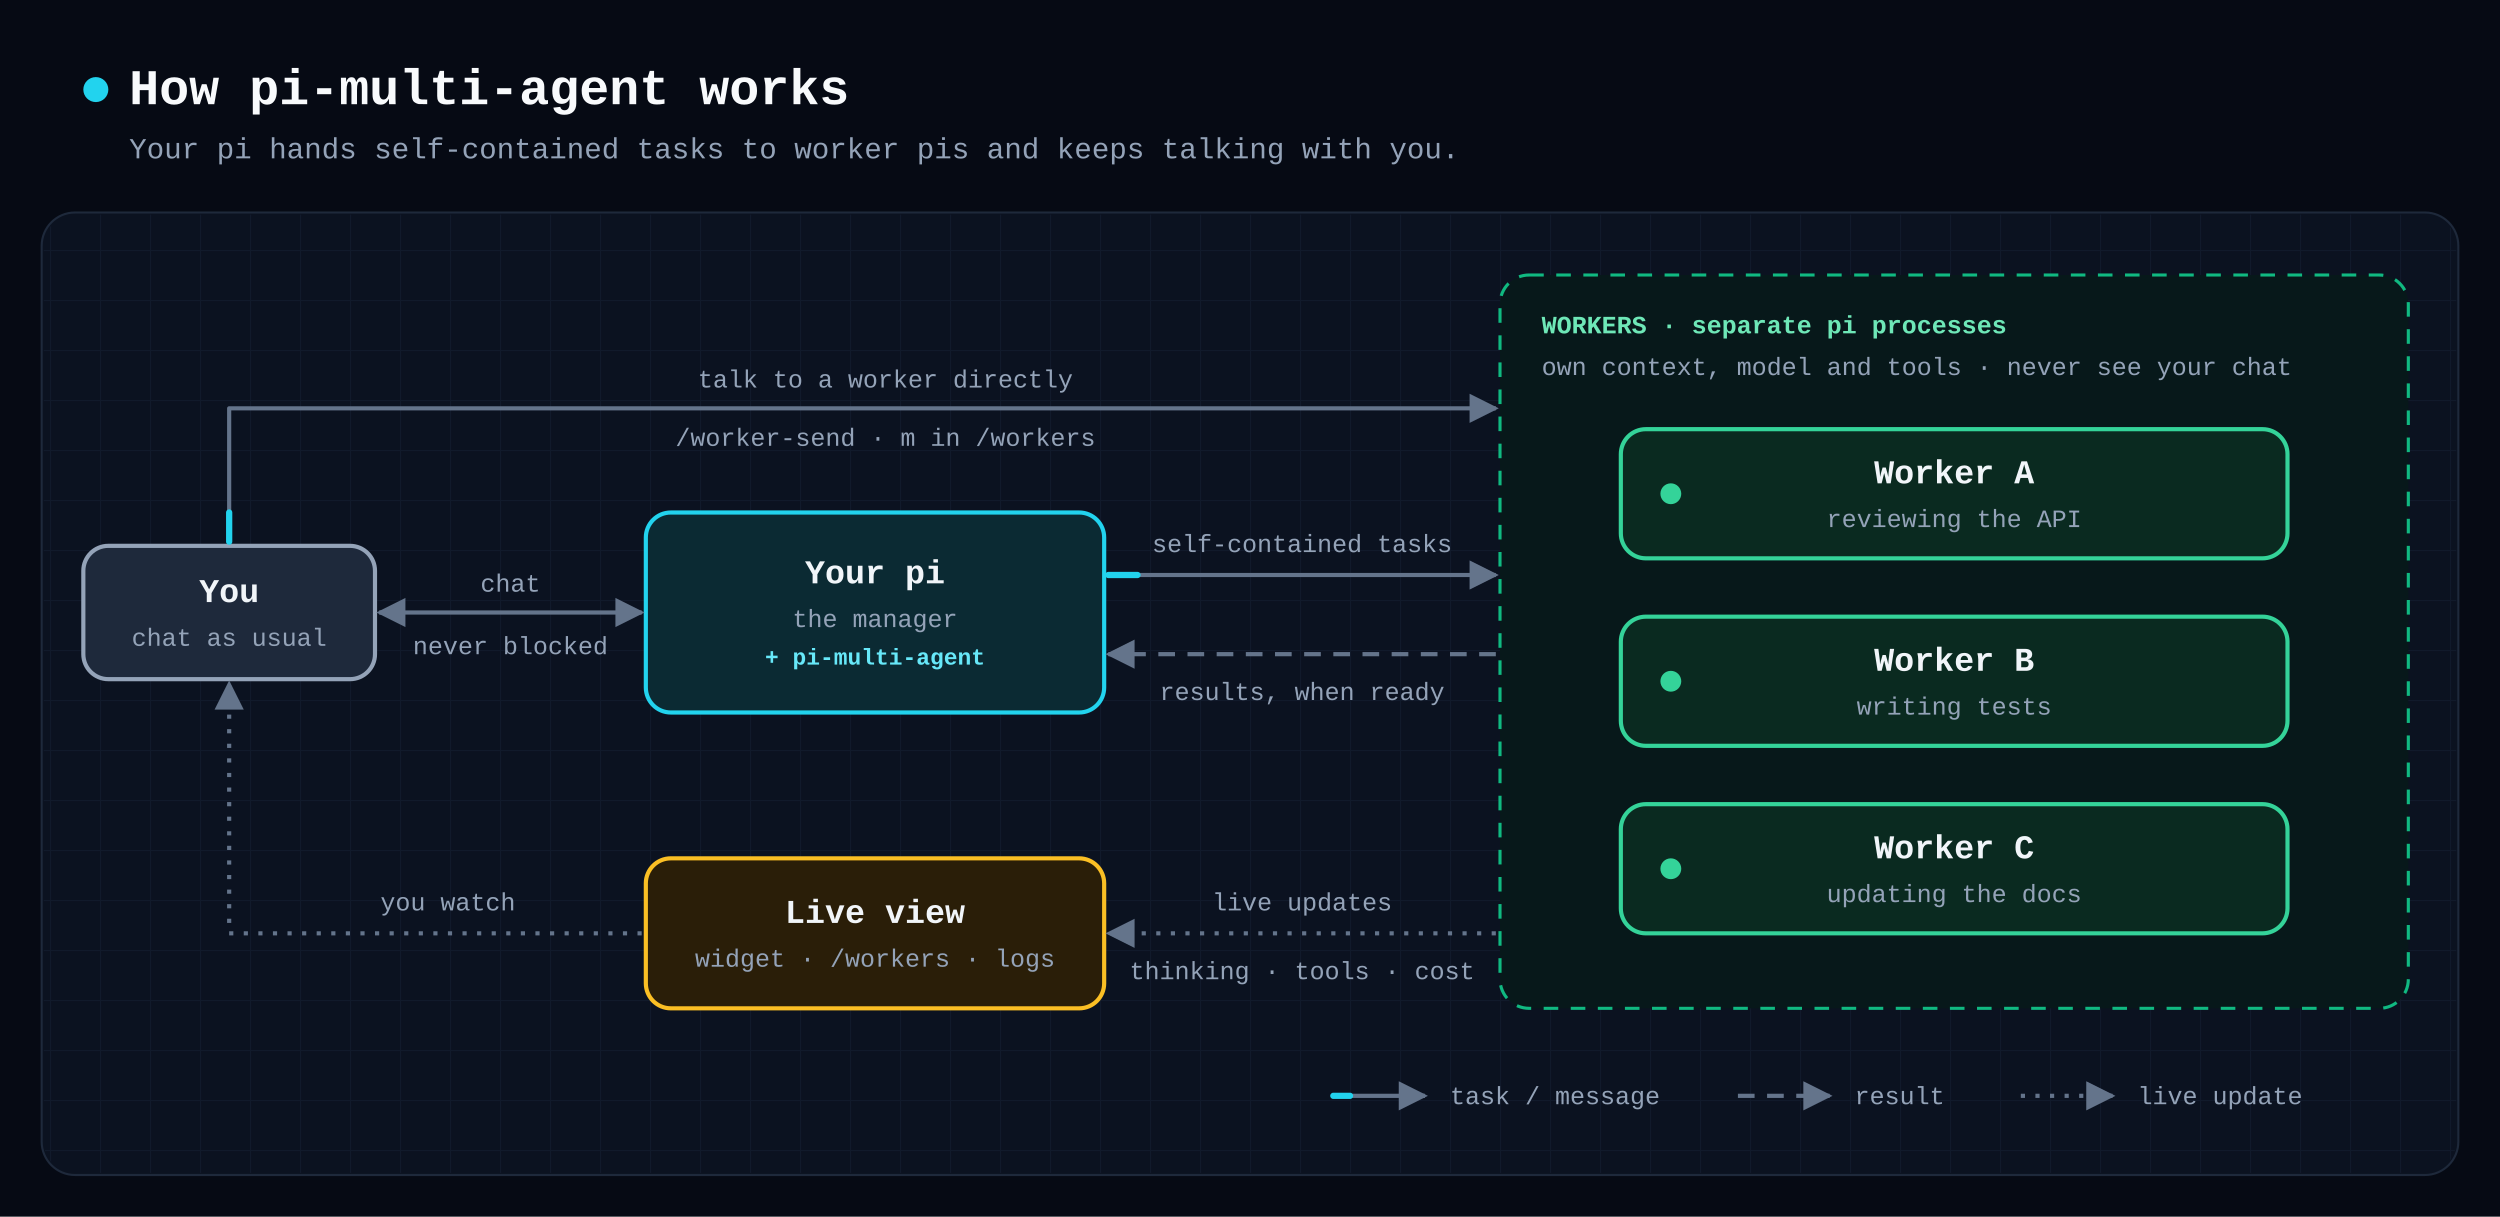
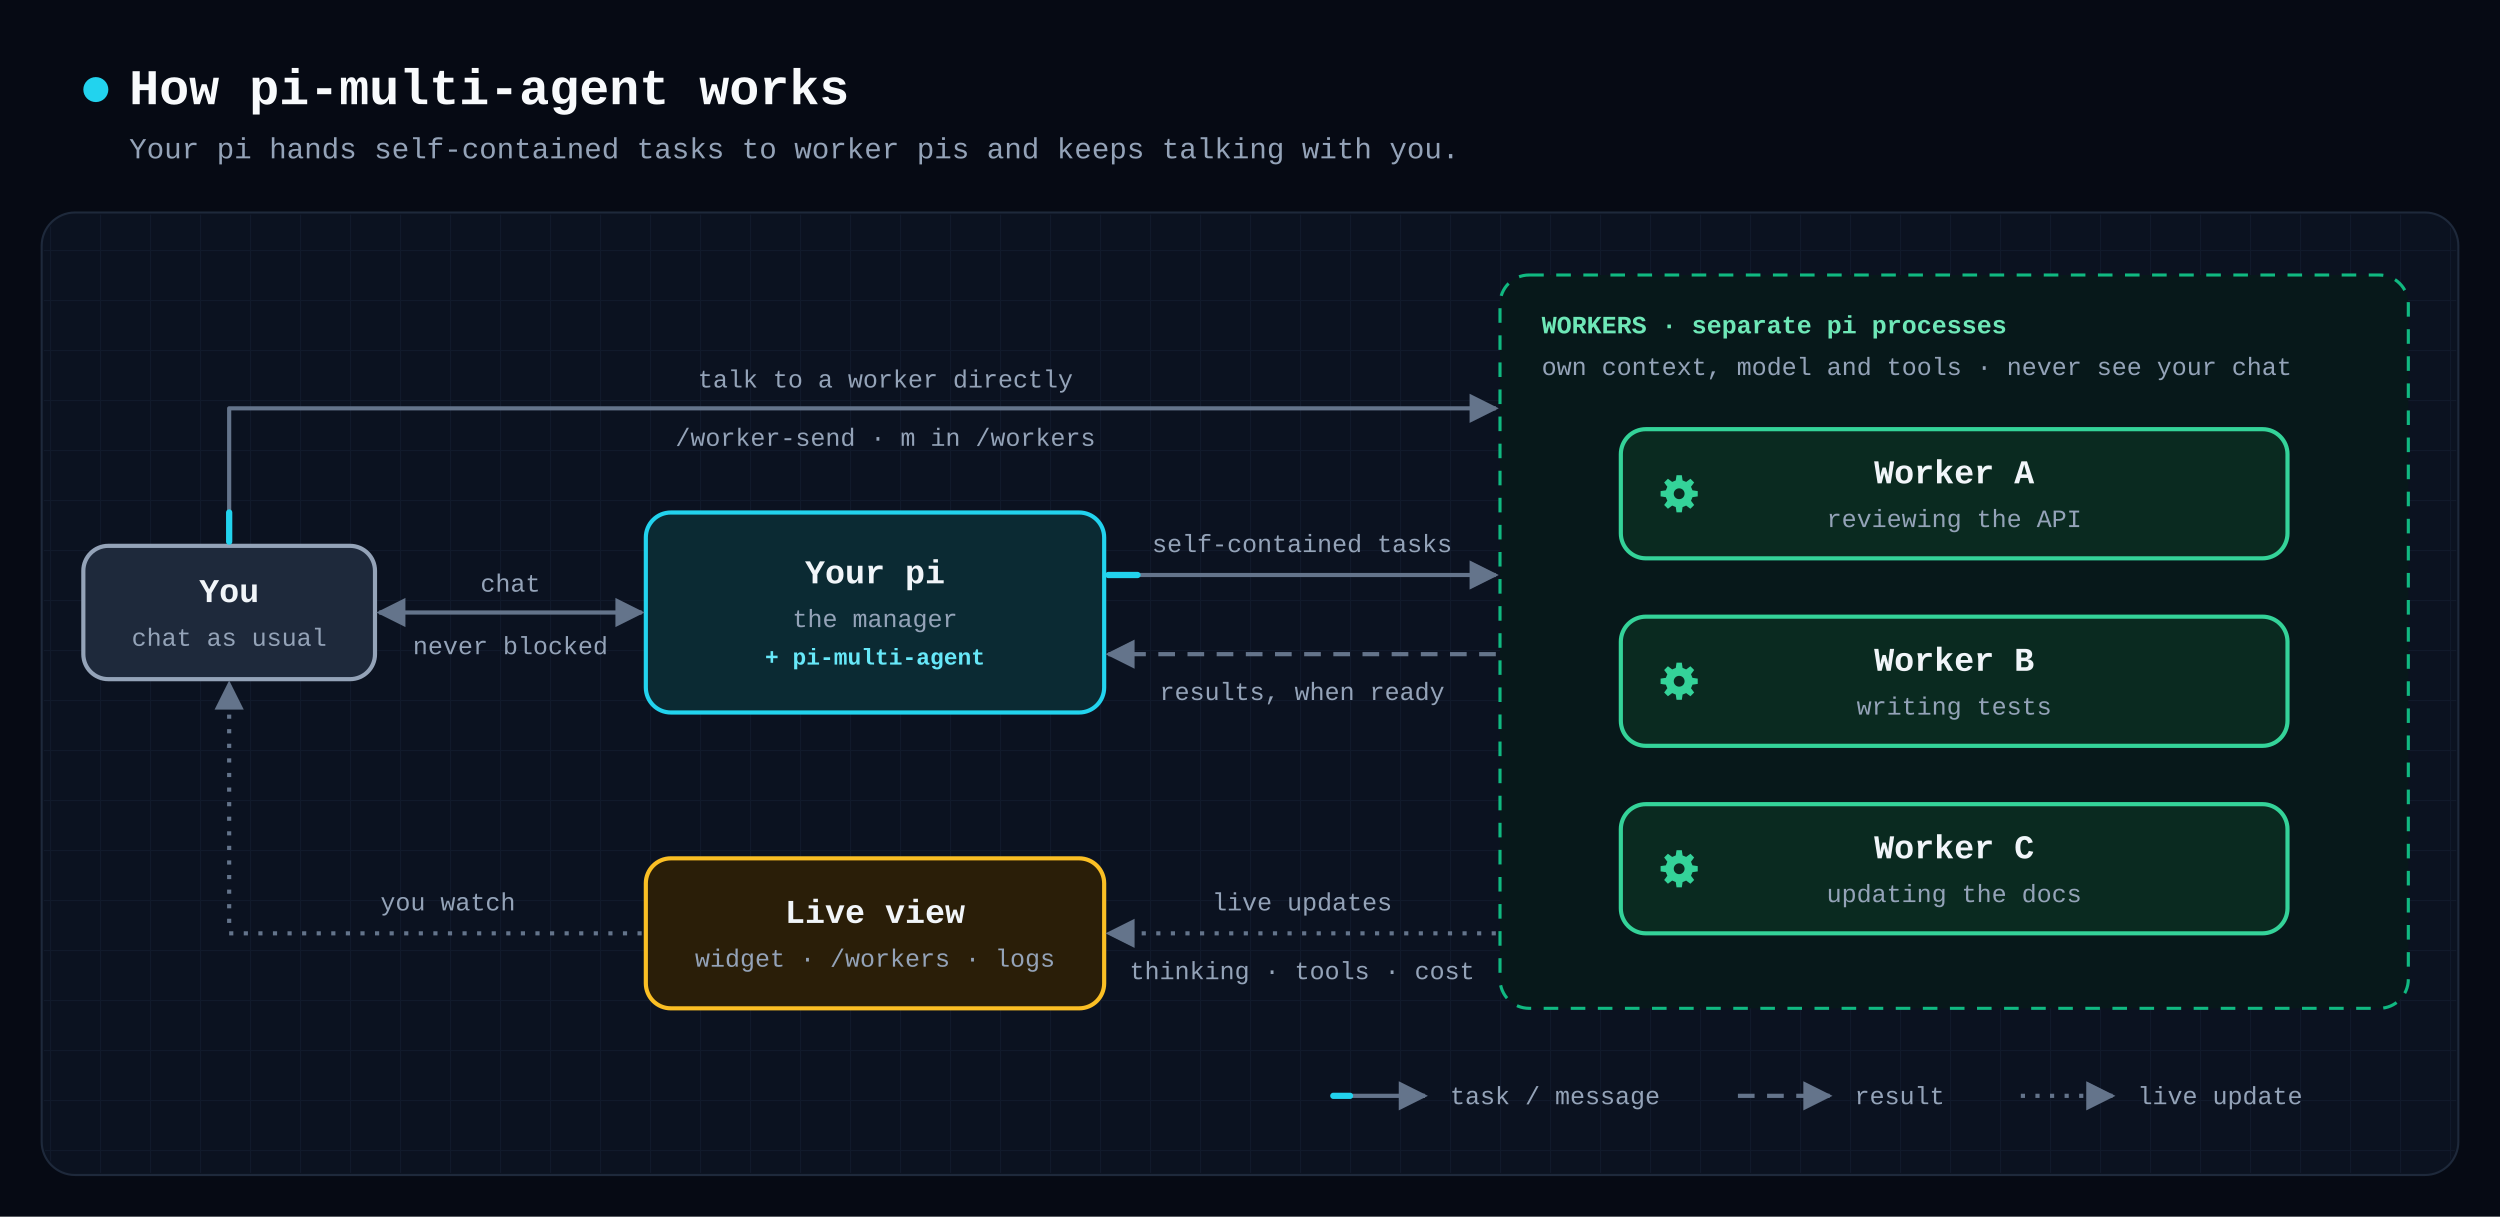
<svg xmlns="http://www.w3.org/2000/svg" viewBox="0 0 1200 584" width="1200" height="584" font-family="ui-monospace, SFMono-Regular, Menlo, Consolas, 'Liberation Mono', monospace" role="img" aria-labelledby="t d">
  <defs>
    <style>
.flow-dash{animation:fd .9s linear infinite}@keyframes fd{to{stroke-dashoffset:-14}}
.flow-dot{animation:fo .7s linear infinite}@keyframes fo{to{stroke-dashoffset:-7}}
.pk-task{animation:pt 2.2s linear infinite}@keyframes pt{from{stroke-dashoffset:0}to{stroke-dashoffset:-200}}
.pk-msg{animation:pm 4.2s linear .8s infinite}@keyframes pm{from{stroke-dashoffset:0}to{stroke-dashoffset:-686}}
.pk-leg{animation:pl 1.6s linear infinite}@keyframes pl{from{stroke-dashoffset:0}to{stroke-dashoffset:-56}}
- .pulse{animation:pu 1.8s ease-in-out infinite}@keyframes pu{0%,100%{opacity:1}50%{opacity:.25}}
- @media (prefers-reduced-motion:reduce){.flow-dash,.flow-dot,.pulse{animation:none}.pk-task,.pk-msg,.pk-leg{display:none}}
+ .spin{transform-box:fill-box;transform-origin:center;animation:sp 4s linear infinite}@keyframes sp{to{transform:rotate(360deg)}}
+ @media (prefers-reduced-motion:reduce){.flow-dash,.flow-dot,.spin{animation:none}.pk-task,.pk-msg,.pk-leg{display:none}}
</style>
    <marker id="a" viewBox="0 0 10 10" refX="9" refY="5" markerWidth="7" markerHeight="7" orient="auto-start-reverse">
      <path d="M0 0L10 5L0 10z" fill="#64748B" />
    </marker>
    <pattern id="g" width="24" height="24" patternUnits="userSpaceOnUse">
      <path d="M24 0H0V24" fill="none" stroke="#111A2B" stroke-width="1" />
    </pattern>
  </defs>
  <rect width="1200" height="584" fill="#060A14" />
  <circle cx="46" cy="43" r="6" fill="#22D3EE" />
  <text x="62" y="50" font-size="24" font-weight="700" fill="#F8FAFC" text-anchor="start">How pi-multi-agent works</text>
  <text x="62" y="76" font-size="14" font-weight="400" fill="#94A3B8" text-anchor="start">Your pi hands self-contained tasks to worker pis and keeps talking with you.</text>
  <rect x="20" y="102" width="1160" height="462" rx="16" fill="#0B1220" stroke="#1E293B" />
  <rect x="21" y="103" width="1158" height="460" rx="15" fill="url(#g)" />
  <rect x="720" y="132" width="436" height="352" rx="14" fill="#07181A" stroke="#10B981" stroke-width="1.5" stroke-dasharray="7 6" />
  <text x="740" y="160" font-size="12" font-weight="700" fill="#6EE7B7" text-anchor="start">WORKERS · separate pi processes</text>
  <text x="740" y="180" font-size="12" font-weight="400" fill="#94A3B8" text-anchor="start">own context, model and tools · never see your chat</text>
  <rect x="778" y="206" width="320" height="62" rx="12" fill="#0A2A20" stroke="#34D399" stroke-width="2" />
-   <circle cx="802" cy="237" r="5" fill="#34D399" class="pulse" style="animation-delay:0s" />
+   <path d="M812.39 235.36L814.91 235.73L814.91 238.27L812.39 238.64L811.68 240.36L813.20 242.40L811.40 244.20L809.36 242.68L807.64 243.39L807.27 245.91L804.73 245.91L804.36 243.39L802.64 242.68L800.60 244.20L798.80 242.40L800.32 240.36L799.61 238.64L797.09 238.27L797.09 235.73L799.61 235.36L800.32 233.64L798.80 231.60L800.60 229.80L802.64 231.32L804.36 230.61L804.73 228.09L807.27 228.09L807.64 230.61L809.36 231.32L811.40 229.80L813.20 231.60L811.68 233.64Z M808.6 237A2.6 2.6 0 1 0 803.4 237A2.6 2.6 0 1 0 808.6 237Z" fill="#34D399" fill-rule="evenodd" class="spin" style="animation-duration:3.2s" />
  <text x="938" y="232" font-size="16" font-weight="700" fill="#F1F5F9" text-anchor="middle">Worker A</text>
  <text x="938" y="253" font-size="12" font-weight="400" fill="#94A3B8" text-anchor="middle">reviewing the API</text>
  <rect x="778" y="296" width="320" height="62" rx="12" fill="#0A2A20" stroke="#34D399" stroke-width="2" />
-   <circle cx="802" cy="327" r="5" fill="#34D399" class="pulse" style="animation-delay:0.6s" />
+   <path d="M812.39 325.36L814.91 325.73L814.91 328.27L812.39 328.64L811.68 330.36L813.20 332.40L811.40 334.20L809.36 332.68L807.64 333.39L807.27 335.91L804.73 335.91L804.36 333.39L802.64 332.68L800.60 334.20L798.80 332.40L800.32 330.36L799.61 328.64L797.09 328.27L797.09 325.73L799.61 325.36L800.32 323.64L798.80 321.60L800.60 319.80L802.64 321.32L804.36 320.61L804.73 318.09L807.27 318.09L807.64 320.61L809.36 321.32L811.40 319.80L813.20 321.60L811.68 323.64Z M808.6 327A2.6 2.6 0 1 0 803.4 327A2.6 2.6 0 1 0 808.6 327Z" fill="#34D399" fill-rule="evenodd" class="spin" style="animation-duration:4s" />
  <text x="938" y="322" font-size="16" font-weight="700" fill="#F1F5F9" text-anchor="middle">Worker B</text>
  <text x="938" y="343" font-size="12" font-weight="400" fill="#94A3B8" text-anchor="middle">writing tests</text>
  <rect x="778" y="386" width="320" height="62" rx="12" fill="#0A2A20" stroke="#34D399" stroke-width="2" />
-   <circle cx="802" cy="417" r="5" fill="#34D399" class="pulse" style="animation-delay:1.2s" />
+   <path d="M812.39 415.36L814.91 415.73L814.91 418.27L812.39 418.64L811.68 420.36L813.20 422.40L811.40 424.20L809.36 422.68L807.64 423.39L807.27 425.91L804.73 425.91L804.36 423.39L802.64 422.68L800.60 424.20L798.80 422.40L800.32 420.36L799.61 418.64L797.09 418.27L797.09 415.73L799.61 415.36L800.32 413.64L798.80 411.60L800.60 409.80L802.64 411.32L804.36 410.61L804.73 408.09L807.27 408.09L807.64 410.61L809.36 411.32L811.40 409.80L813.20 411.60L811.68 413.64Z M808.6 417A2.6 2.6 0 1 0 803.4 417A2.6 2.6 0 1 0 808.6 417Z" fill="#34D399" fill-rule="evenodd" class="spin" style="animation-duration:4.8s" />
  <text x="938" y="412" font-size="16" font-weight="700" fill="#F1F5F9" text-anchor="middle">Worker C</text>
  <text x="938" y="433" font-size="12" font-weight="400" fill="#94A3B8" text-anchor="middle">updating the docs</text>
  <rect x="40" y="262" width="140" height="64" rx="12" fill="#1E293B" stroke="#94A3B8" stroke-width="2" />
  <text x="110" y="289" font-size="16" font-weight="700" fill="#F1F5F9" text-anchor="middle">You</text>
  <text x="110" y="310" font-size="12" font-weight="400" fill="#94A3B8" text-anchor="middle">chat as usual</text>
  <rect x="310" y="246" width="220" height="96" rx="12" fill="#0B2A33" stroke="#22D3EE" stroke-width="2" />
  <text x="420" y="280" font-size="16" font-weight="700" fill="#F1F5F9" text-anchor="middle">Your pi</text>
  <text x="420" y="301" font-size="12" font-weight="400" fill="#94A3B8" text-anchor="middle">the manager</text>
  <text x="420" y="319" font-size="11" font-weight="700" fill="#67E8F9" text-anchor="middle">+ pi-multi-agent</text>
  <rect x="310" y="412" width="220" height="72" rx="12" fill="#2A1E08" stroke="#FBBF24" stroke-width="2" />
  <text x="420" y="443" font-size="16" font-weight="700" fill="#F1F5F9" text-anchor="middle">Live view</text>
  <text x="420" y="464" font-size="12" font-weight="400" fill="#94A3B8" text-anchor="middle">widget · /workers · logs</text>
  <path d="M182 294H308" fill="none" stroke="#64748B" stroke-width="2" stroke-linejoin="round" marker-end="url(#a)" marker-start="url(#a)" />
  <text x="245" y="284" font-size="12" font-weight="400" fill="#94A3B8" text-anchor="middle">chat</text>
  <text x="245" y="314" font-size="12" font-weight="400" fill="#94A3B8" text-anchor="middle">never blocked</text>
  <path d="M110 260V196H718" fill="none" stroke="#64748B" stroke-width="2" stroke-linejoin="round" marker-end="url(#a)" />
  <path d="M110 260V196H718" fill="none" stroke="#22D3EE" stroke-width="3" stroke-linecap="round" stroke-dasharray="14 672" class="pk-msg" />
  <text x="425" y="186" font-size="12" font-weight="400" fill="#94A3B8" text-anchor="middle">talk to a worker directly</text>
  <text x="425" y="214" font-size="12" font-weight="400" fill="#94A3B8" text-anchor="middle">/worker-send · m in /workers</text>
  <path d="M532 276H718" fill="none" stroke="#64748B" stroke-width="2" stroke-linejoin="round" marker-end="url(#a)" />
  <path d="M532 276H718" fill="none" stroke="#22D3EE" stroke-width="3" stroke-linecap="round" stroke-dasharray="14 186" class="pk-task" />
  <text x="625" y="265" font-size="12" font-weight="400" fill="#94A3B8" text-anchor="middle">self-contained tasks</text>
  <path d="M718 314H532" fill="none" stroke="#64748B" stroke-width="2" stroke-linejoin="round" stroke-dasharray="8 6" class="flow-dash" marker-end="url(#a)" />
  <text x="625" y="336" font-size="12" font-weight="400" fill="#94A3B8" text-anchor="middle">results, when ready</text>
  <path d="M718 448H532" fill="none" stroke="#64748B" stroke-width="2" stroke-linejoin="round" stroke-dasharray="2 5" class="flow-dot" marker-end="url(#a)" />
  <text x="625" y="437" font-size="12" font-weight="400" fill="#94A3B8" text-anchor="middle">live updates</text>
  <text x="625" y="470" font-size="12" font-weight="400" fill="#94A3B8" text-anchor="middle">thinking · tools · cost</text>
  <path d="M308 448H110V328" fill="none" stroke="#64748B" stroke-width="2" stroke-linejoin="round" stroke-dasharray="2 5" class="flow-dot" marker-end="url(#a)" />
  <text x="215" y="437" font-size="12" font-weight="400" fill="#94A3B8" text-anchor="middle">you watch</text>
  <path d="M640 526H684" fill="none" stroke="#64748B" stroke-width="2" stroke-linejoin="round" marker-end="url(#a)" />
  <path d="M640 526H684" fill="none" stroke="#22D3EE" stroke-width="3" stroke-linecap="round" stroke-dasharray="8 48" class="pk-leg" />
  <text x="696" y="530" font-size="12" font-weight="400" fill="#94A3B8" text-anchor="start">task / message</text>
  <path d="M834.2 526H878.2" fill="none" stroke="#64748B" stroke-width="2" stroke-linejoin="round" stroke-dasharray="8 6" class="flow-dash" marker-end="url(#a)" />
  <text x="890.2" y="530" font-size="12" font-weight="400" fill="#94A3B8" text-anchor="start">result</text>
  <path d="M970 526H1014" fill="none" stroke="#64748B" stroke-width="2" stroke-linejoin="round" stroke-dasharray="2 5" class="flow-dot" marker-end="url(#a)" />
  <text x="1026" y="530" font-size="12" font-weight="400" fill="#94A3B8" text-anchor="start">live update</text>
</svg>
